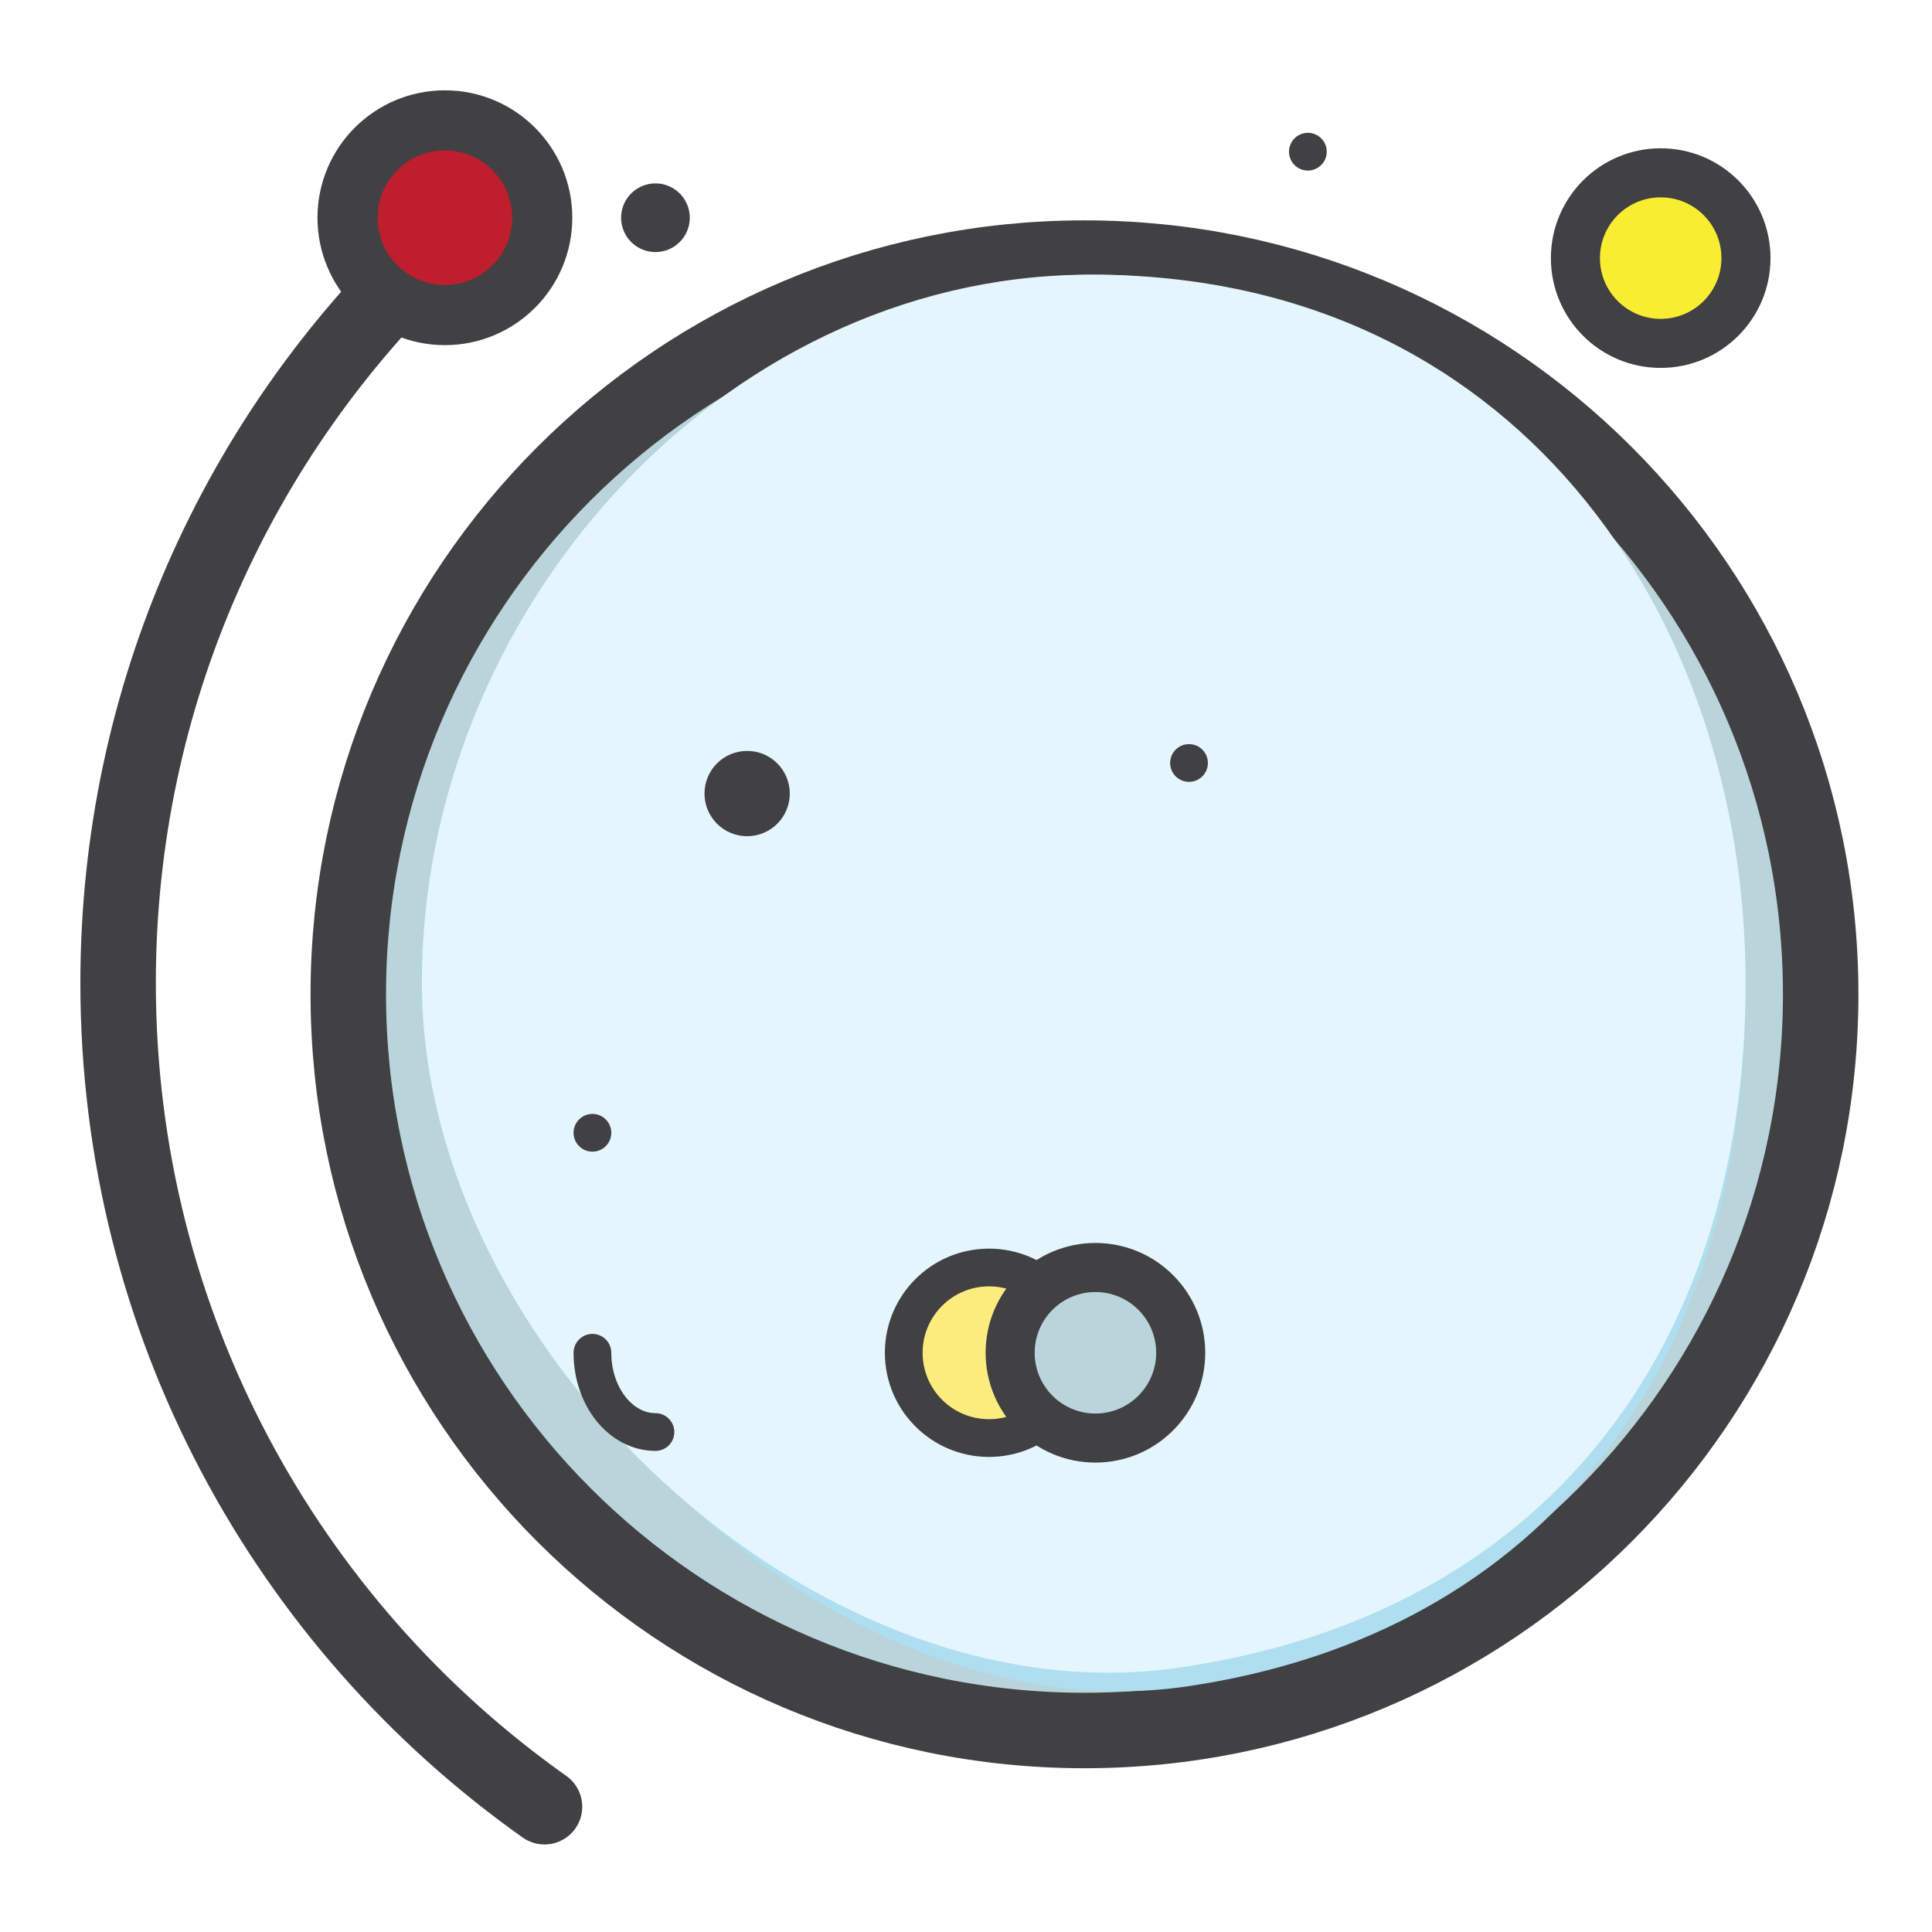
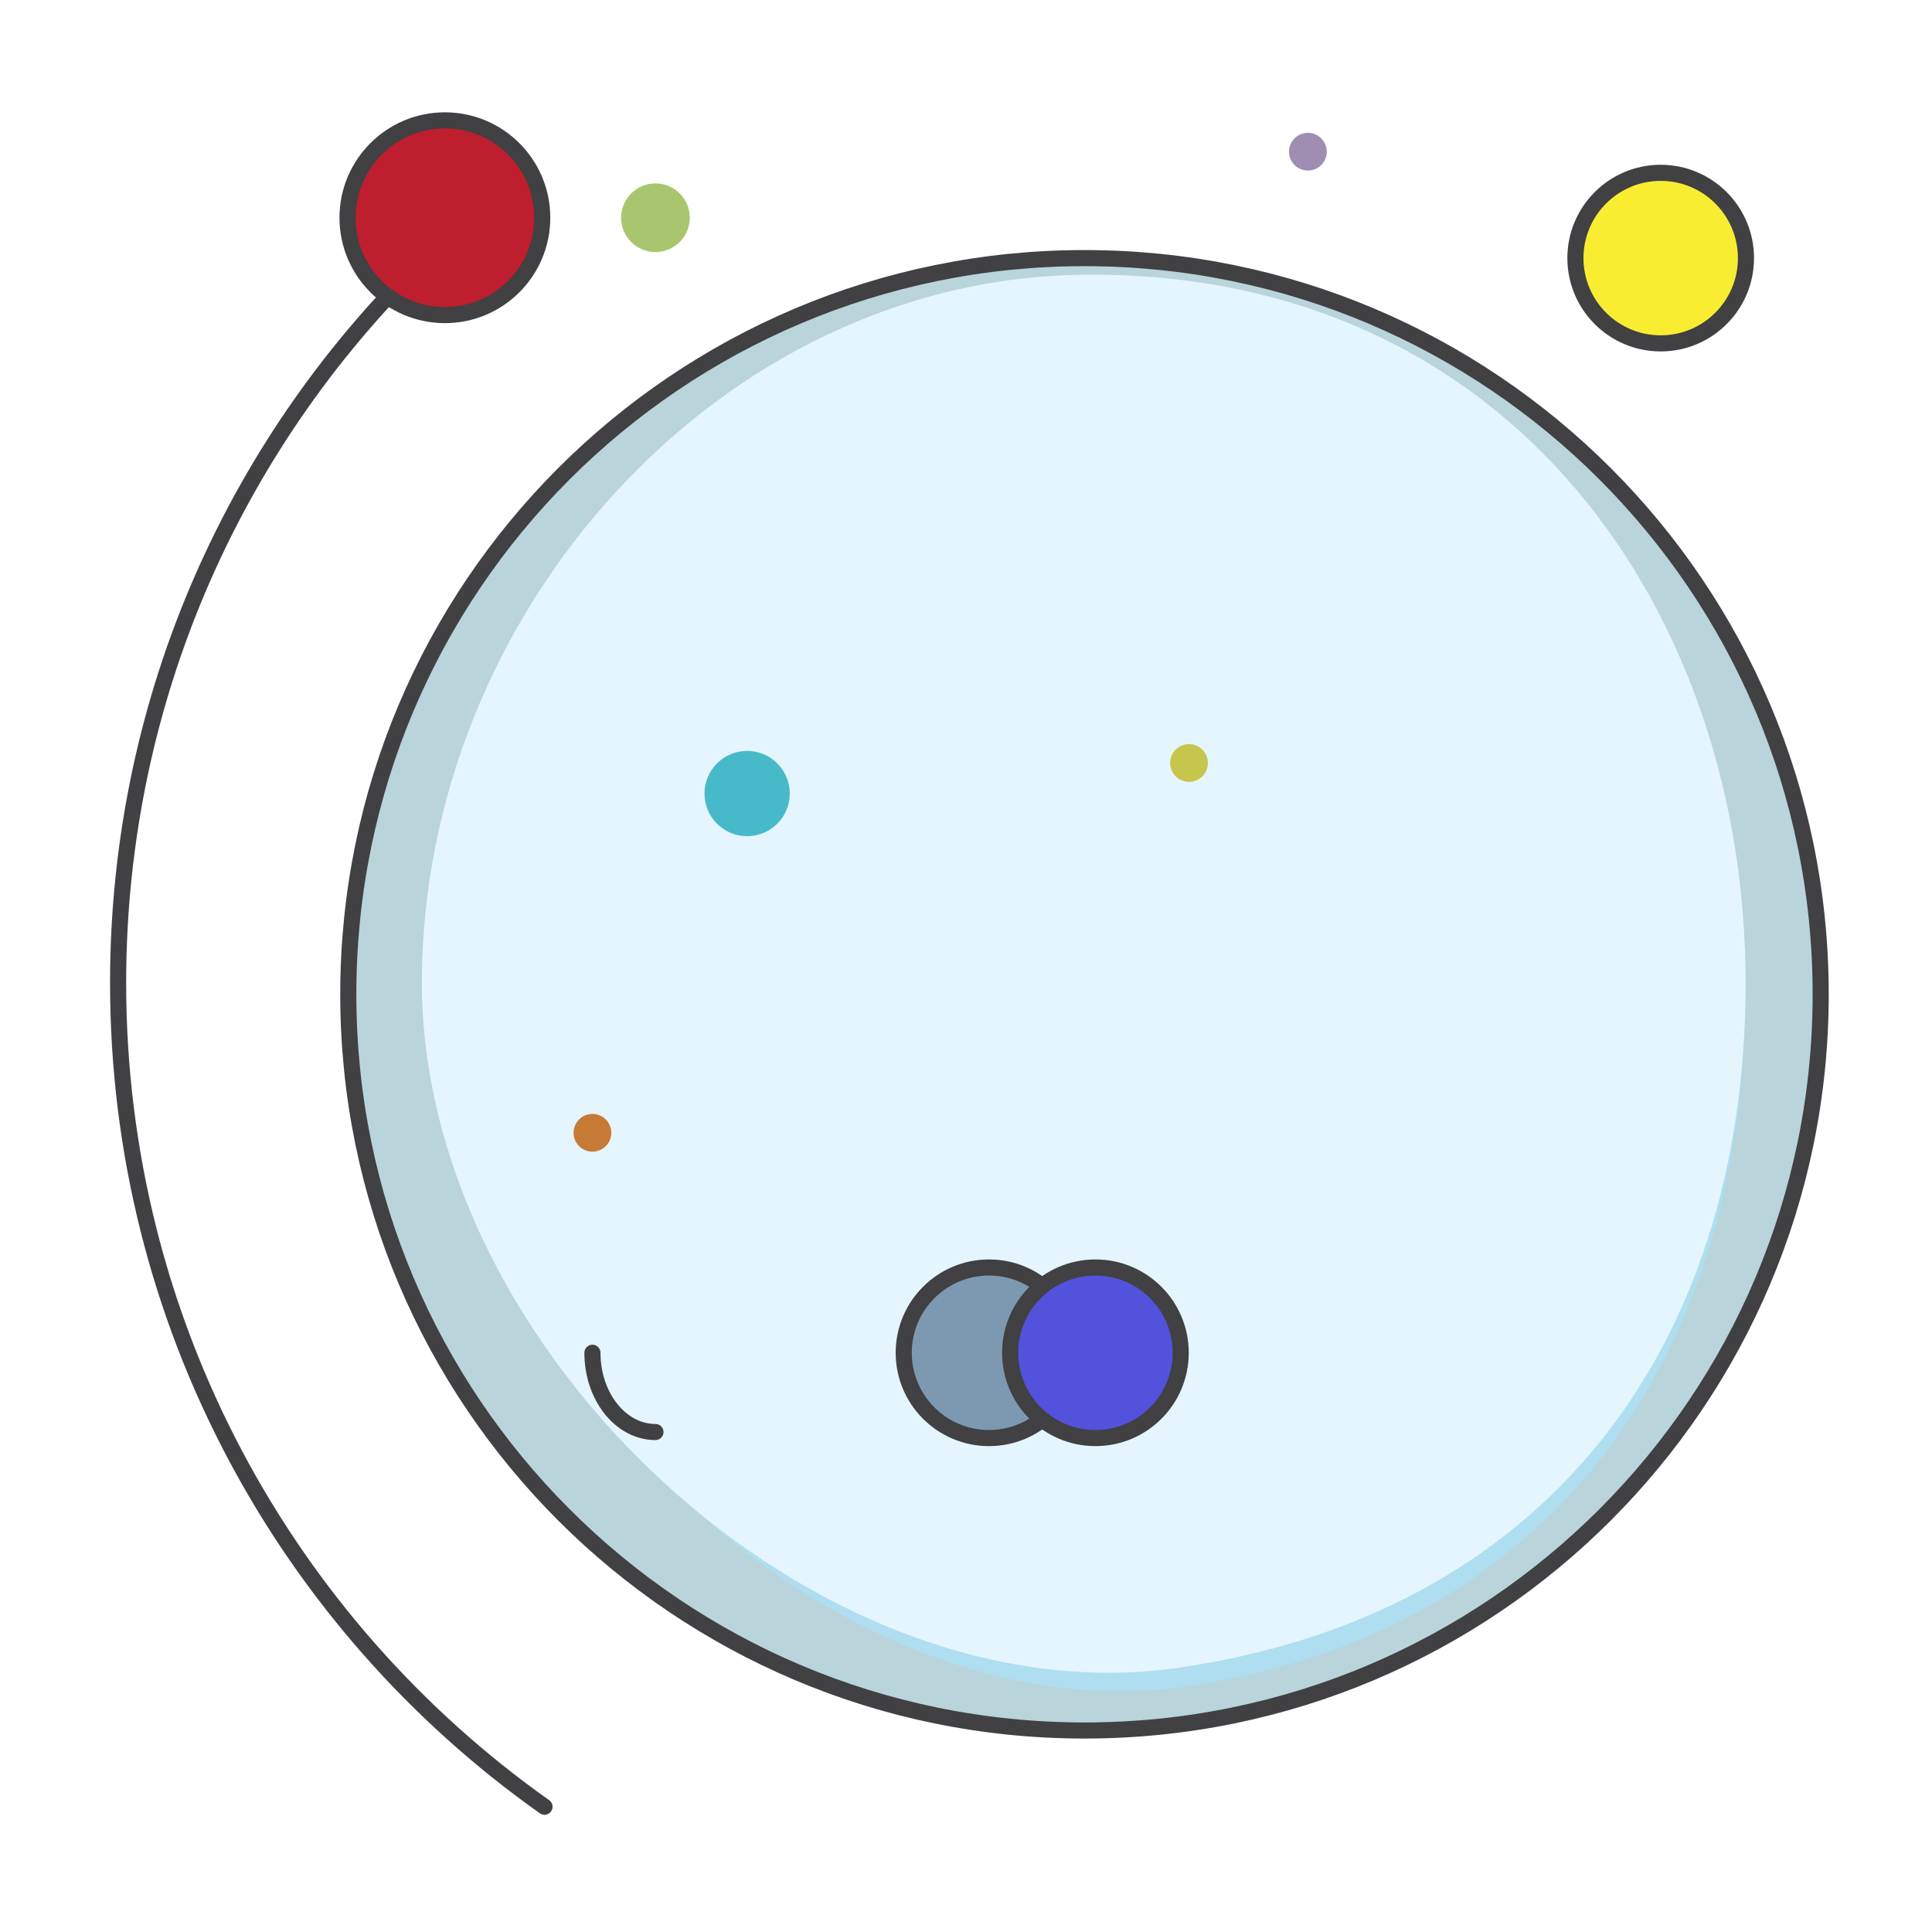
- <svg xmlns="http://www.w3.org/2000/svg" id="Layer_1" style="enable-background:new 0 0 512 512;" version="1.1" viewBox="0 0 512 512" xml:space="preserve">
-   <style type="text/css">
- 	.st0{fill:#B9D4DB;stroke:#414042;stroke-width:20;stroke-miterlimit:10;}
- 	.st1{fill:#AEDEEF;}
- 	.st2{fill:#E4F5FD;}
- 	.st3{fill:#FBEC7D;stroke:#414042;stroke-width:10;stroke-miterlimit:10;}
- 	.st4{fill:#414042;}
- 	.st5{fill:none;stroke:#414042;stroke-width:10;stroke-linecap:round;stroke-linejoin:round;stroke-miterlimit:10;}
- 	.st6{fill:#B9D4DB;stroke:#414042;stroke-width:13;stroke-miterlimit:10;}
- 	.st7{fill:none;stroke:#414042;stroke-width:20;stroke-linecap:round;stroke-linejoin:round;stroke-miterlimit:10;}
- 	.st8{fill:#BE1E2D;stroke:#414042;stroke-width:15.926;stroke-miterlimit:10;}
- 	.st9{fill:#F9ED32;stroke:#414042;stroke-width:13;stroke-miterlimit:10;}
- </style>
-   <circle class="st0" cx="287.4" cy="263.5" id="XMLID_173_" r="195.1" />
-   <path class="st1" d="M462.6,262.3c0,99.1-52.8,170.5-147.9,184.6c-94.3,13.9-196.9-85.4-196.9-184.6  S195,72.8,290.3,72.8S462.6,163.2,462.6,262.3z" id="XMLID_172_" />
-   <path class="st2" d="M462.6,260.4c0,97.5-53.7,167.7-150.5,181.6c-95.9,13.7-200.3-84-200.3-181.6  S190.4,73.8,287.3,72.8C401.1,71.7,462.6,162.9,462.6,260.4z" id="XMLID_171_" />
-   <circle class="st3" cx="262.1" cy="358.5" id="XMLID_169_" r="22.6" />
-   <circle class="st4" cx="157" cy="300.2" id="XMLID_164_" r="5" />
-   <circle class="st4" cx="315.1" cy="202.2" id="XMLID_163_" r="5" />
-   <circle class="st4" cx="198" cy="210.3" id="XMLID_162_" r="11.3" />
-   <path class="st5" d="M157,358.5c0,11.6,7.5,21,16.7,21" id="XMLID_161_" />
-   <circle class="st4" cx="346.6" cy="40.2" id="XMLID_159_" r="5" />
-   <circle class="st4" cx="173.7" cy="57.7" id="XMLID_157_" r="9.1" />
-   <circle class="st6" cx="290.3" cy="358.5" id="XMLID_165_" r="22.6" />
-   <path class="st7" d="M144.3,478.8c-68.4-48.4-113-128.2-113-218.3c0-76.2,31.9-145,83.1-193.7" id="XMLID_166_" />
-   <circle class="st8" cx="117.9" cy="57.7" id="XMLID_170_" r="25.8" />
-   <circle class="st9" cx="440.1" cy="68.4" id="XMLID_22_" r="22.6" />
+ <svg xmlns="http://www.w3.org/2000/svg" version="1.1" id="Layer_1" x="0px" y="0px" width="480px" height="480px" viewBox="0 0 480 480" enable-background="new 0 0 480 480" xml:space="preserve">
+   <circle id="XMLID_173_" fill="#B9D4DB" stroke="#414042" stroke-width="4" stroke-miterlimit="10" cx="269.438" cy="247.031" r="182.906" />
+   <path id="XMLID_172_" fill="#AEDEEF" d="M433.688,245.906c0,92.906-49.5,159.844-138.656,173.063  C206.625,432,110.438,338.906,110.438,245.906S182.812,68.25,272.156,68.25S433.688,153,433.688,245.906z" />
+   <path id="XMLID_171_" fill="#E4F5FD" d="M433.688,244.125c0,91.406-50.344,157.219-141.094,170.25  c-89.906,12.844-187.781-78.75-187.781-170.25S178.5,69.188,269.344,68.25C376.031,67.219,433.688,152.719,433.688,244.125z" />
+   <circle id="XMLID_169_" fill="#7D99B2" stroke="#414042" stroke-width="4" stroke-miterlimit="10" cx="245.719" cy="336.094" r="21.188" />
+   <circle id="XMLID_164_" fill="#C67A36" cx="147.188" cy="281.438" r="4.688" />
+   <circle id="XMLID_163_" fill="#C6C64E" cx="295.406" cy="189.562" r="4.688" />
+   <circle id="XMLID_162_" fill="#47BAC9" cx="185.625" cy="197.156" r="10.594" />
+   <path id="XMLID_161_" fill="none" stroke="#414042" stroke-width="4" stroke-linecap="round" stroke-linejoin="round" stroke-miterlimit="10" d="  M147.188,336.094c0,10.875,7.031,19.688,15.656,19.688" />
+   <circle id="XMLID_159_" fill="#9F8EB2" cx="324.938" cy="37.688" r="4.688" />
+   <circle id="XMLID_157_" fill="#A8C66D" cx="162.844" cy="54.094" r="8.531" />
+   <circle id="XMLID_165_" fill="#5252DD" stroke="#414042" stroke-width="4" stroke-miterlimit="10" cx="272.156" cy="336.094" r="21.188" />
+   <path id="XMLID_166_" fill="none" stroke="#414042" stroke-width="4" stroke-linecap="round" stroke-linejoin="round" stroke-miterlimit="10" d="  M135.281,448.875C71.156,403.5,29.344,328.687,29.344,244.219c0-71.438,29.906-135.938,77.906-181.594" />
+   <circle id="XMLID_170_" fill="#BE1E2D" stroke="#414042" stroke-width="4" stroke-miterlimit="10" cx="110.531" cy="54.094" r="24.188" />
+   <circle id="XMLID_22_" fill="#F9ED32" stroke="#414042" stroke-width="4" stroke-miterlimit="10" cx="412.594" cy="64.125" r="21.187" />
</svg>
